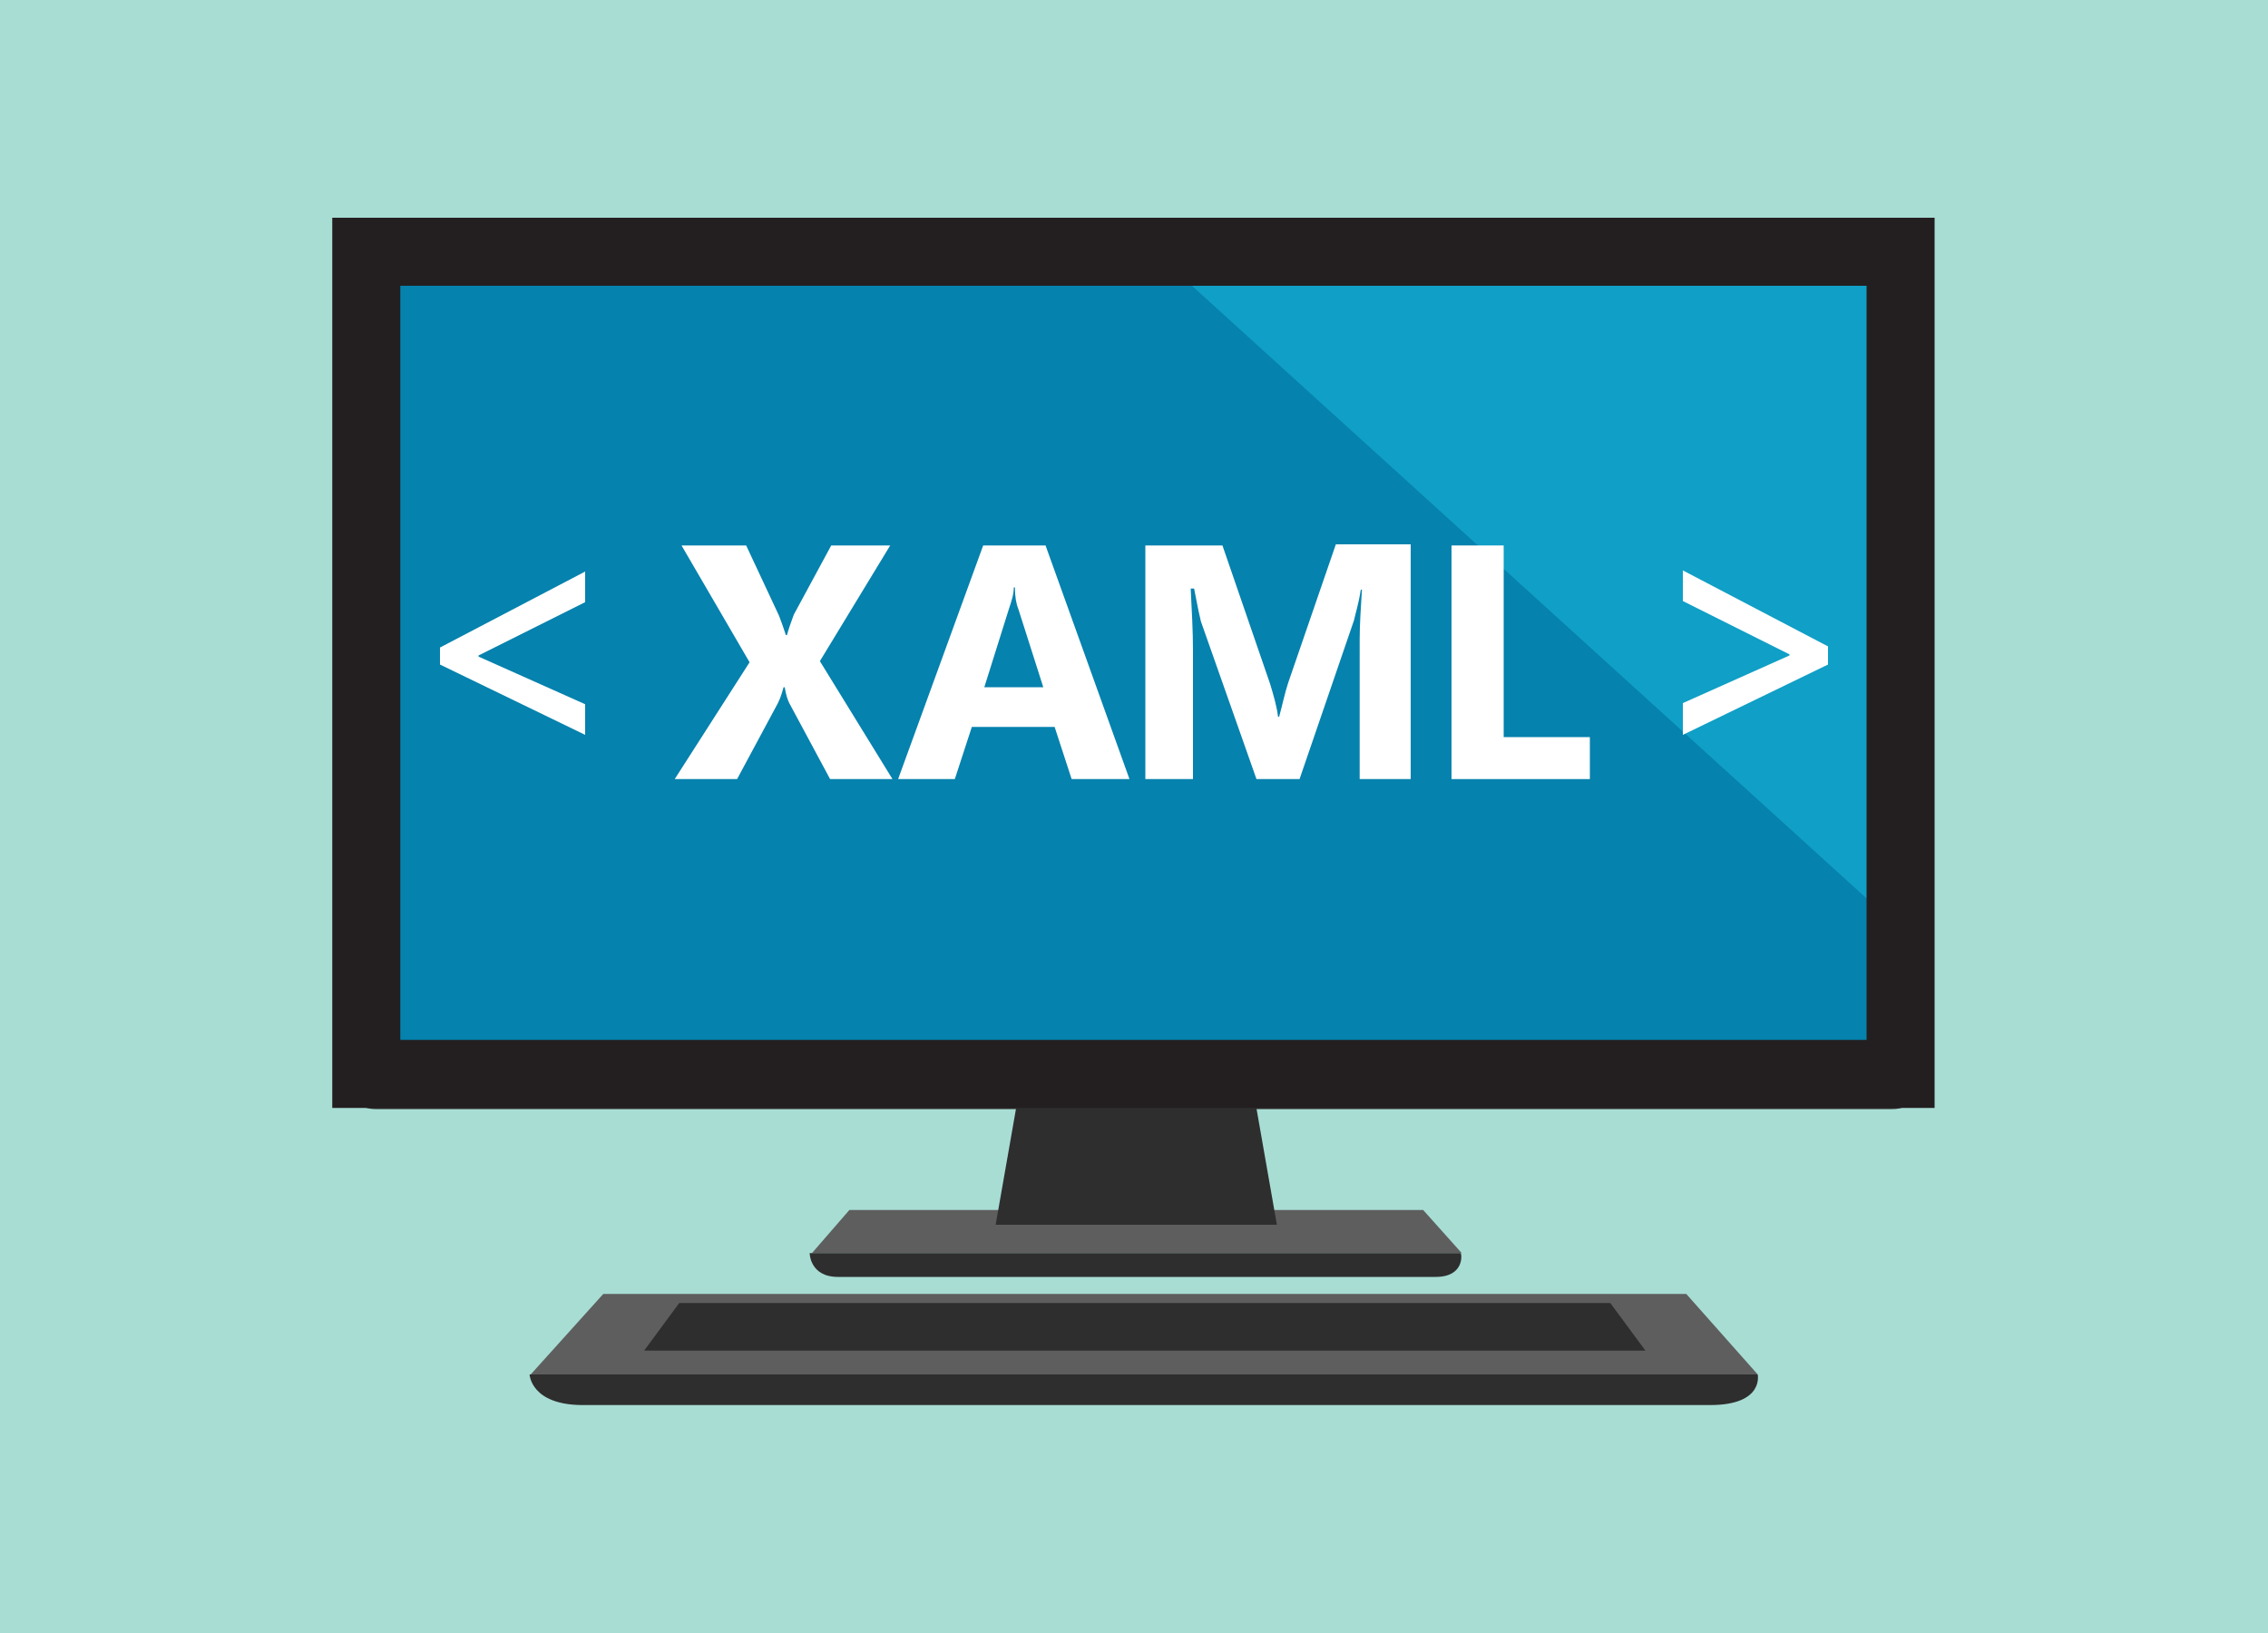
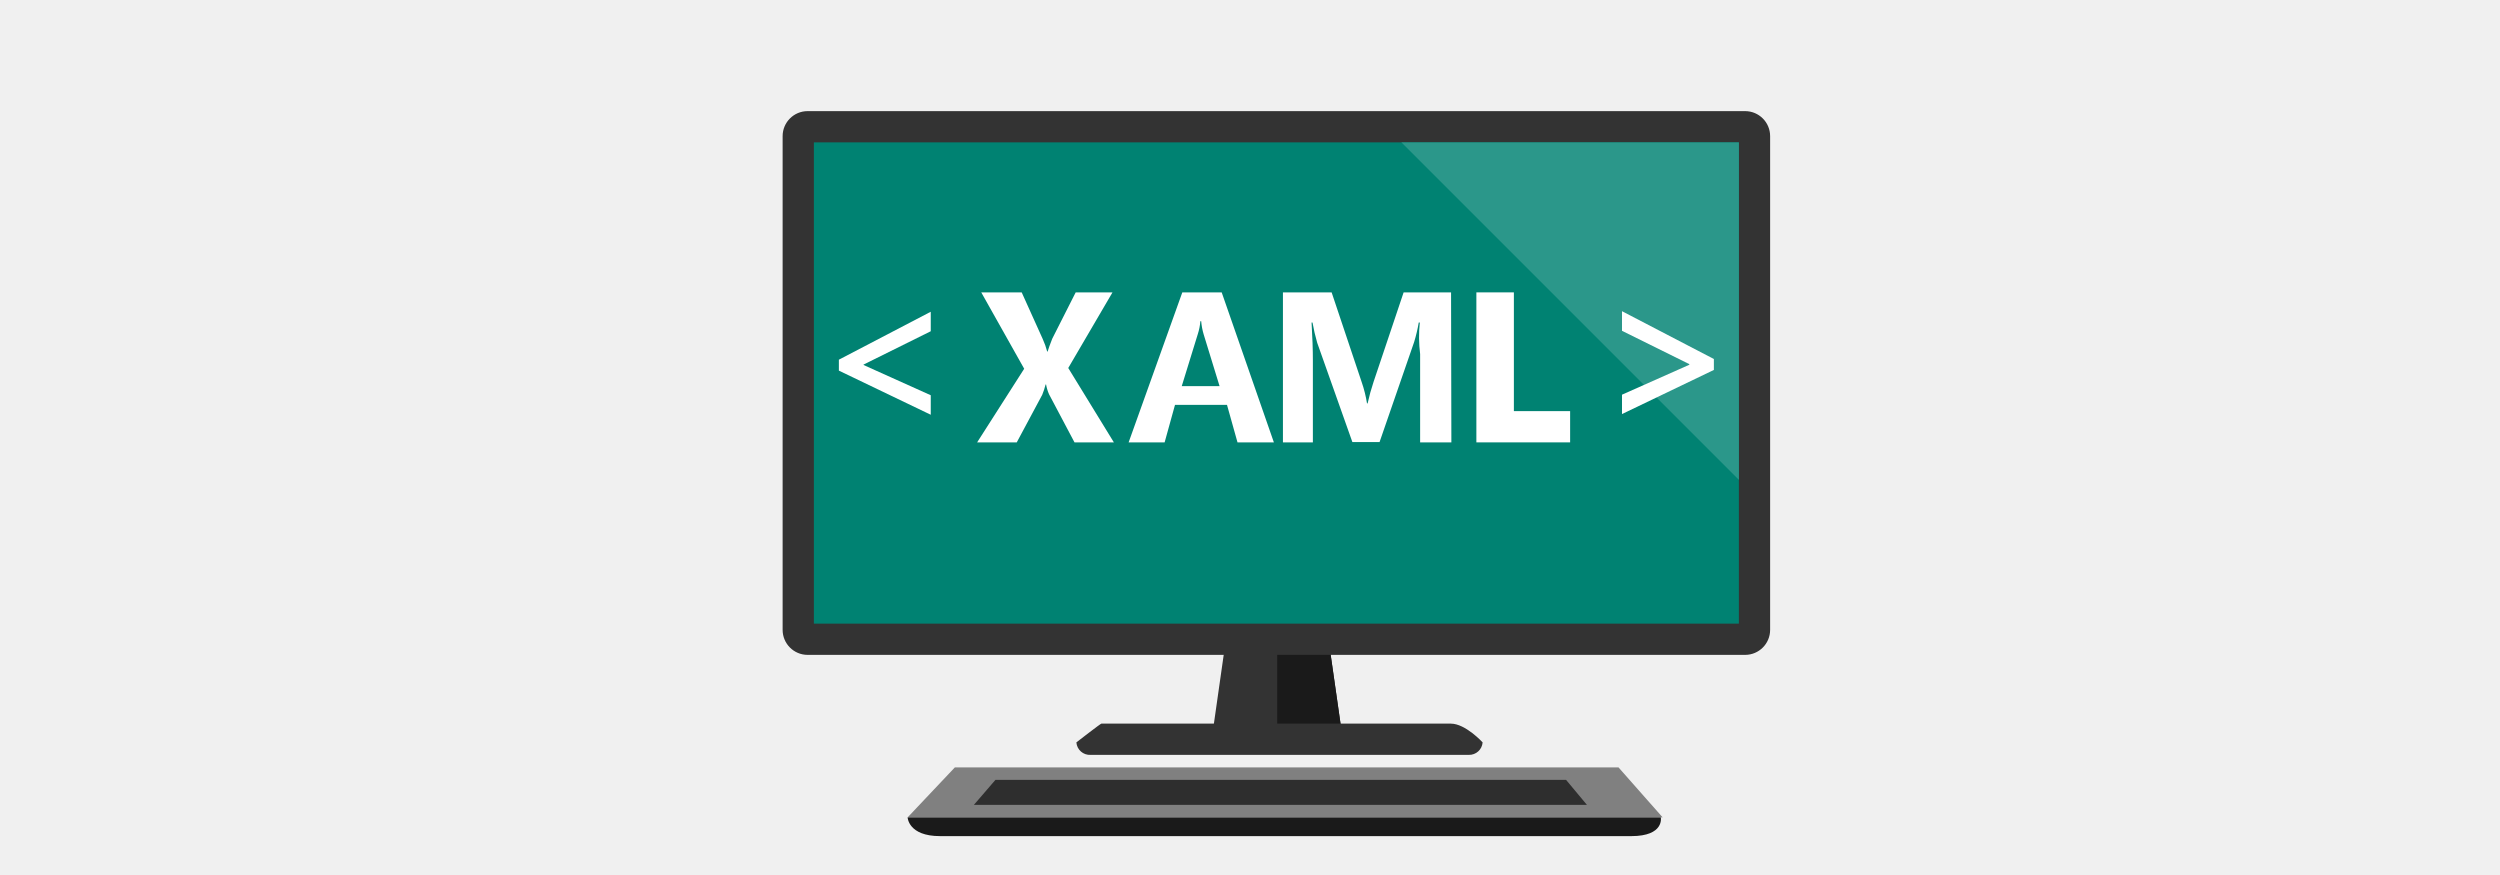
- <svg xmlns="http://www.w3.org/2000/svg" version="1.1" id="Layer_1" x="0px" y="0px" viewBox="0 0 200 144" style="enable-background:new 0 0 200 144;" xml:space="preserve">
-   <style type="text/css">
- 	.st0{opacity:0.3;fill:#FFB900;}
- 	.st1{clip-path:url(#SVGID_2_);}
- 	.st2{fill:#A8DCEB;}
- 	.st3{fill:#2F75BB;}
- 	.st4{fill:#549DD5;}
- 	.st5{fill:#5E5E5E;}
- 	.st6{fill:#2E2E2E;}
- 	.st7{fill:#221F1F;}
- 	.st8{fill:#FFFFFF;}
- 	.st9{fill:#5E615F;}
- 	.st10{fill:#ACACAC;}
- 	.st11{fill:none;stroke:#767676;stroke-width:0.199;stroke-miterlimit:10;}
- 	.st12{opacity:0.3;fill:#00B294;}
- 	.st13{fill:#0582AD;}
- 	.st14{fill:#109FC6;}
- 	.st15{fill:none;stroke:#231F20;stroke-width:6;stroke-miterlimit:10;}
- 	.st16{opacity:0.3;fill:#00BCF2;}
- 	.st17{fill:#6DA0B5;}
- 	.st18{fill:#7CABC2;}
- 	.st19{opacity:0.3;fill:#BAD80A;}
- 	.st20{fill:#A5A7AA;}
- 	.st21{fill:#B4A0FF;}
- 	.st22{fill:#B7ACF9;}
- 	.st23{fill:#3498DB;}
- 	.st24{fill:#505050;}
- </style>
-   <g>
-     <rect class="st12" width="200" height="144" />
-     <g>
-       <g>
-         <rect x="32.6" y="22.2" class="st13" width="135.5" height="72" />
-         <polygon class="st14" points="168.1,82.4 168.1,22.2 101.8,22.2    " />
-         <g>
-           <polygon class="st5" points="128.9,110.5 71.6,110.5 74.9,106.7 125.5,106.7     " />
-           <path class="st6" d="M126.6,112.6c-2.6,0-50.2,0-52.7,0s-2.5-2.1-2.5-2.1h57.4C128.9,110.5,129.2,112.6,126.6,112.6z" />
-           <polygon class="st6" points="112.6,108 87.8,108 89.8,96.6 110.6,96.6     " />
-           <path class="st6" d="M166.9,20.1H33.1c-1.7,0-3.1,1.4-3.1,3.1v71.5c0,1.7,1.4,3.1,3.1,3.1h133.8c1.7,0,3.1-1.4,3.1-3.1V23.2      C170,21.5,168.6,20.1,166.9,20.1z M165.3,92.3H34.6V24.1h130.7V92.3z" />
-           <polygon class="st5" points="155,121.2 46.8,121.2 53.2,114.1 148.7,114.1     " />
-           <polygon class="st6" points="145.1,119.1 56.8,119.1 59.9,114.9 142,114.9     " />
-           <path class="st6" d="M150.8,123.9c-4.8,0-94.8,0-99.4,0s-4.7-2.7-4.7-2.7H155C155,121.2,155.6,123.9,150.8,123.9z" />
-         </g>
-         <rect x="32.3" y="22.2" class="st15" width="135.3" height="72.5" />
-       </g>
-       <g>
-         <g>
-           <path class="st8" d="M78.7,68.7h-5.5L69.6,62c-0.1-0.2-0.3-0.7-0.4-1.4h-0.1c-0.1,0.3-0.2,0.8-0.5,1.4l-3.6,6.7h-5.5l6.6-10.3      l-6-10.3h5.7l2.9,6.2c0.2,0.5,0.4,1.1,0.6,1.7h0.1c0.1-0.4,0.3-1,0.6-1.8l3.3-6.1h5.2l-6.2,10.2L78.7,68.7z" />
-           <path class="st8" d="M99.6,68.7h-5.1L93,64.1h-7.3l-1.5,4.6h-5l7.5-20.6h5.5L99.6,68.7z M92,60.6l-2.2-6.9      c-0.2-0.5-0.3-1.1-0.3-1.9h-0.1c0,0.6-0.2,1.2-0.4,1.8l-2.2,7H92z" />
-           <path class="st8" d="M124.5,68.7h-4.6V56.4c0-1.3,0.1-2.8,0.2-4.4h-0.1c-0.2,1.3-0.5,2.2-0.6,2.7l-4.8,14h-3.8l-4.9-13.9      c-0.1-0.4-0.3-1.3-0.6-2.9H105c0.1,2,0.2,3.8,0.2,5.4v11.4H101V48.1h6.8l4.2,12.2c0.3,1,0.6,2,0.7,2.9h0.1      c0.3-1.1,0.5-2.1,0.8-3l4.2-12.2h6.6V68.7z" />
-           <path class="st8" d="M140.3,68.7H128V48.1h4.6v16.9h7.6V68.7z" />
-         </g>
-         <g>
-           <path class="st8" d="M161.2,58.6l-12.8,6.2V62l9.4-4.2v-0.1l-9.4-4.7v-2.7l12.8,6.7V58.6z" />
-         </g>
-         <g>
-           <path class="st8" d="M51.6,64.8l-12.8-6.2v-1.5l12.8-6.7v2.7l-9.4,4.7v0.1l9.4,4.2V64.8z" />
-         </g>
-       </g>
-     </g>
-   </g>
+ <svg xmlns="http://www.w3.org/2000/svg" id="ICONS" viewBox="0 0 400 140">
+   <defs>
+     <style>.cls-1{fill:gray;}.cls-2{fill:#2e2e2e;}.cls-3{fill:#1a1a1a;}.cls-4{fill:#333;}.cls-5{fill:#008272;}.cls-6{fill:#fff;}.cls-7{fill:#2b978a;}</style>
+   </defs>
+   <polygon class="cls-1" points="266.02 130.78 145.22 130.78 152.78 122.78 258.96 122.78 266.02 130.78" />
+   <polygon class="cls-2" points="253.91 128.78 155.82 128.78 159.27 124.78 250.57 124.78 253.91 128.78" />
+   <path class="cls-3" d="M261,133.78H150.42c-5.11,0-5.2-3-5.2-3H265.73S266.35,133.78,261,133.78Z" />
+   <polygon class="cls-4" points="214.68 117.14 194.03 117.14 196.09 102.69 212.61 102.69 212.76 103.72 214.68 117.14" />
+   <polygon class="cls-3" points="214.68 117.14 204.35 117.14 204.35 103.72 212.76 103.72 214.68 117.14" />
+   <rect class="cls-4" x="125.22" y="17.78" width="158" height="87" rx="4" ry="4" />
+   <rect class="cls-5" x="130.22" y="22.78" width="148" height="77" />
+   <path class="cls-4" d="M235,120.78H174.5a2.16,2.16,0,0,1-2.28-2s3.86-3,4-3h55.92c2.33,0,5.08,3,5.08,3A2.16,2.16,0,0,1,235,120.78Z" />
+   <path class="cls-6" d="M178.22,70.78h-6.3l-4.07-7.69a6.75,6.75,0,0,1-.48-1.58h-.07a12,12,0,0,1-.54,1.65l-4.08,7.62h-6.34L163.87,59,157,46.78h6.47l3.37,7.47a12.23,12.23,0,0,1,.71,2h.07q.2-.69.74-2.06l3.75-7.41H178l-7.08,12.1Z" />
+   <path class="cls-6" d="M203.82,70.78H198l-1.68-6H188l-1.66,6h-5.76l8.59-24h6.3Zm-8.69-9-2.54-8.27a10.34,10.34,0,0,1-.4-2.12h-.13a9,9,0,0,1-.41,2.06l-2.57,8.33Z" />
+   <path class="cls-6" d="M232.22,70.78h-5V56.65a22.07,22.07,0,0,1-.05-5.05H227a24.87,24.87,0,0,1-.74,3.13l-5.53,16h-4.35l-5.63-15.89A30.91,30.91,0,0,1,210,51.6h-.15q.21,3.49.21,6.12V70.78h-4.79v-24h7.79l4.82,14.39a19.7,19.7,0,0,1,.84,3.37h.1a34,34,0,0,1,.94-3.41l4.82-14.35h7.59Z" />
+   <path class="cls-6" d="M251.22,70.78h-15v-24h6v19h9Z" />
+   <polygon class="cls-7" points="278.22 22.78 278.22 76.78 224.22 22.78 278.22 22.78" />
+   <path class="cls-6" d="M274.22,59.19l-14.7,7.06V63.15l10.77-4.79v-.1l-10.77-5.33V49.79l14.7,7.65Z" />
+   <path class="cls-6" d="M148.92,66.36l-14.7-7.06V57.55l14.7-7.67V53l-10.75,5.33v.07l10.75,4.84Z" />
</svg>
